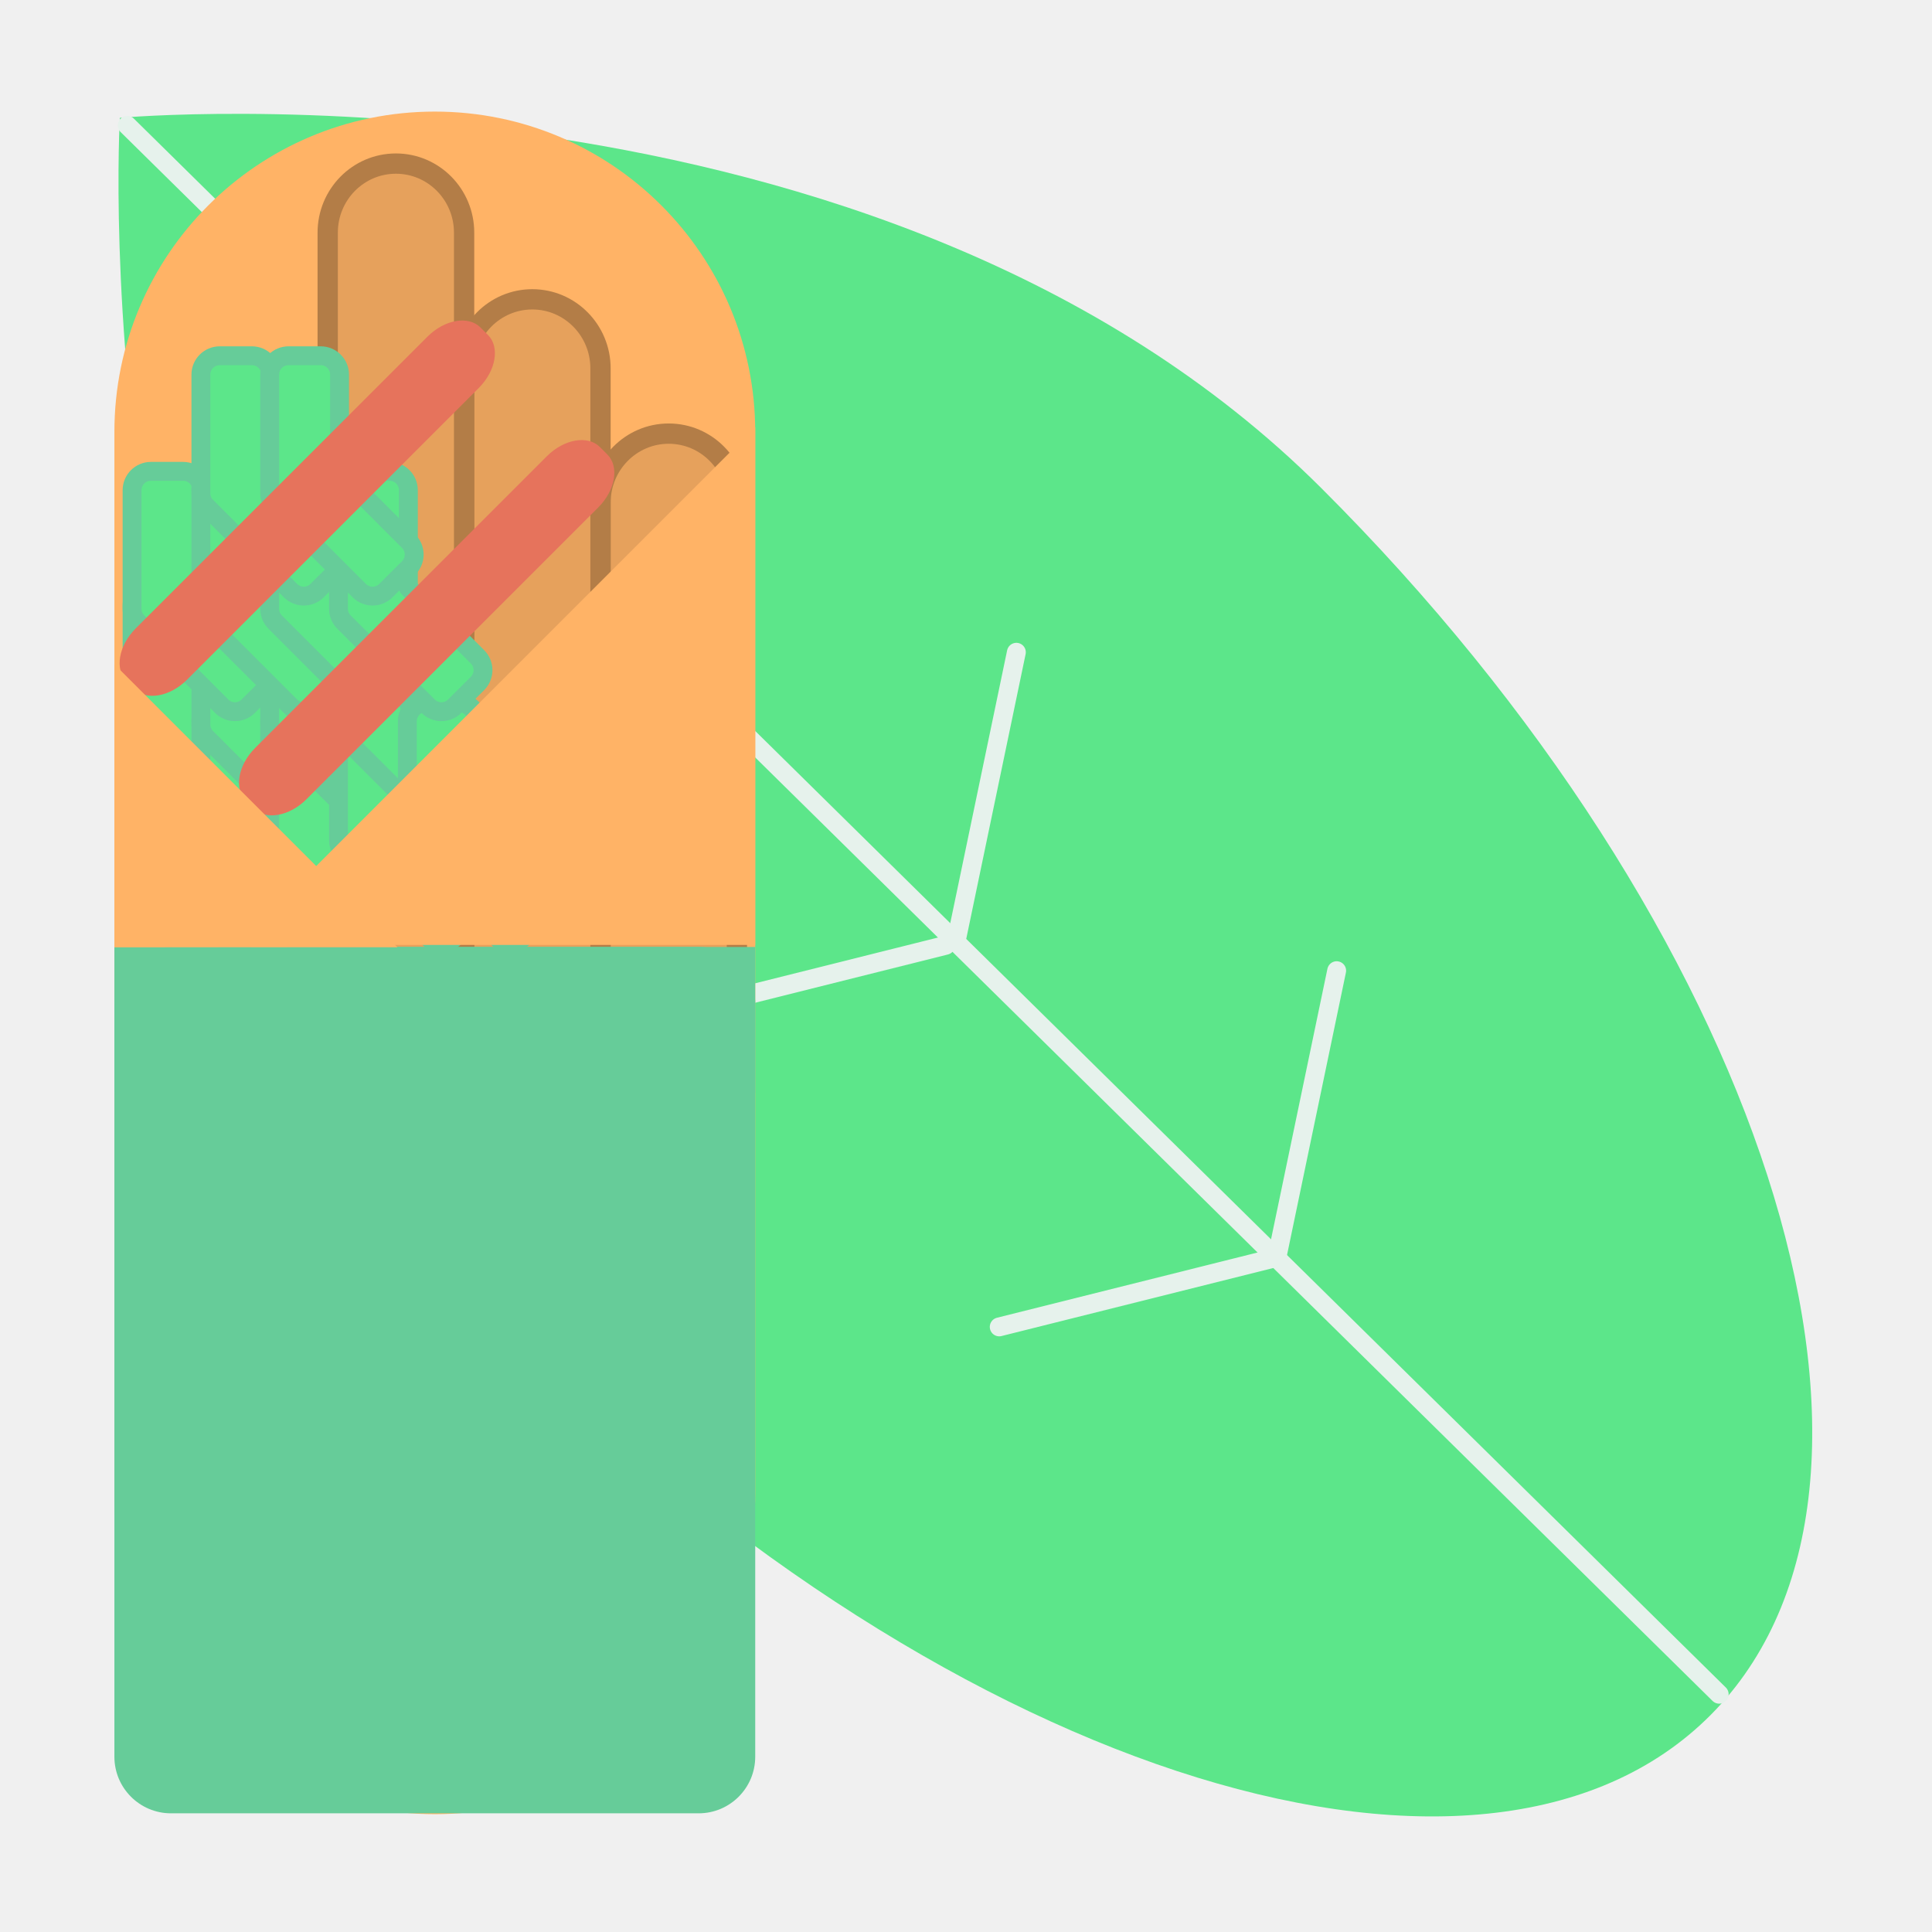
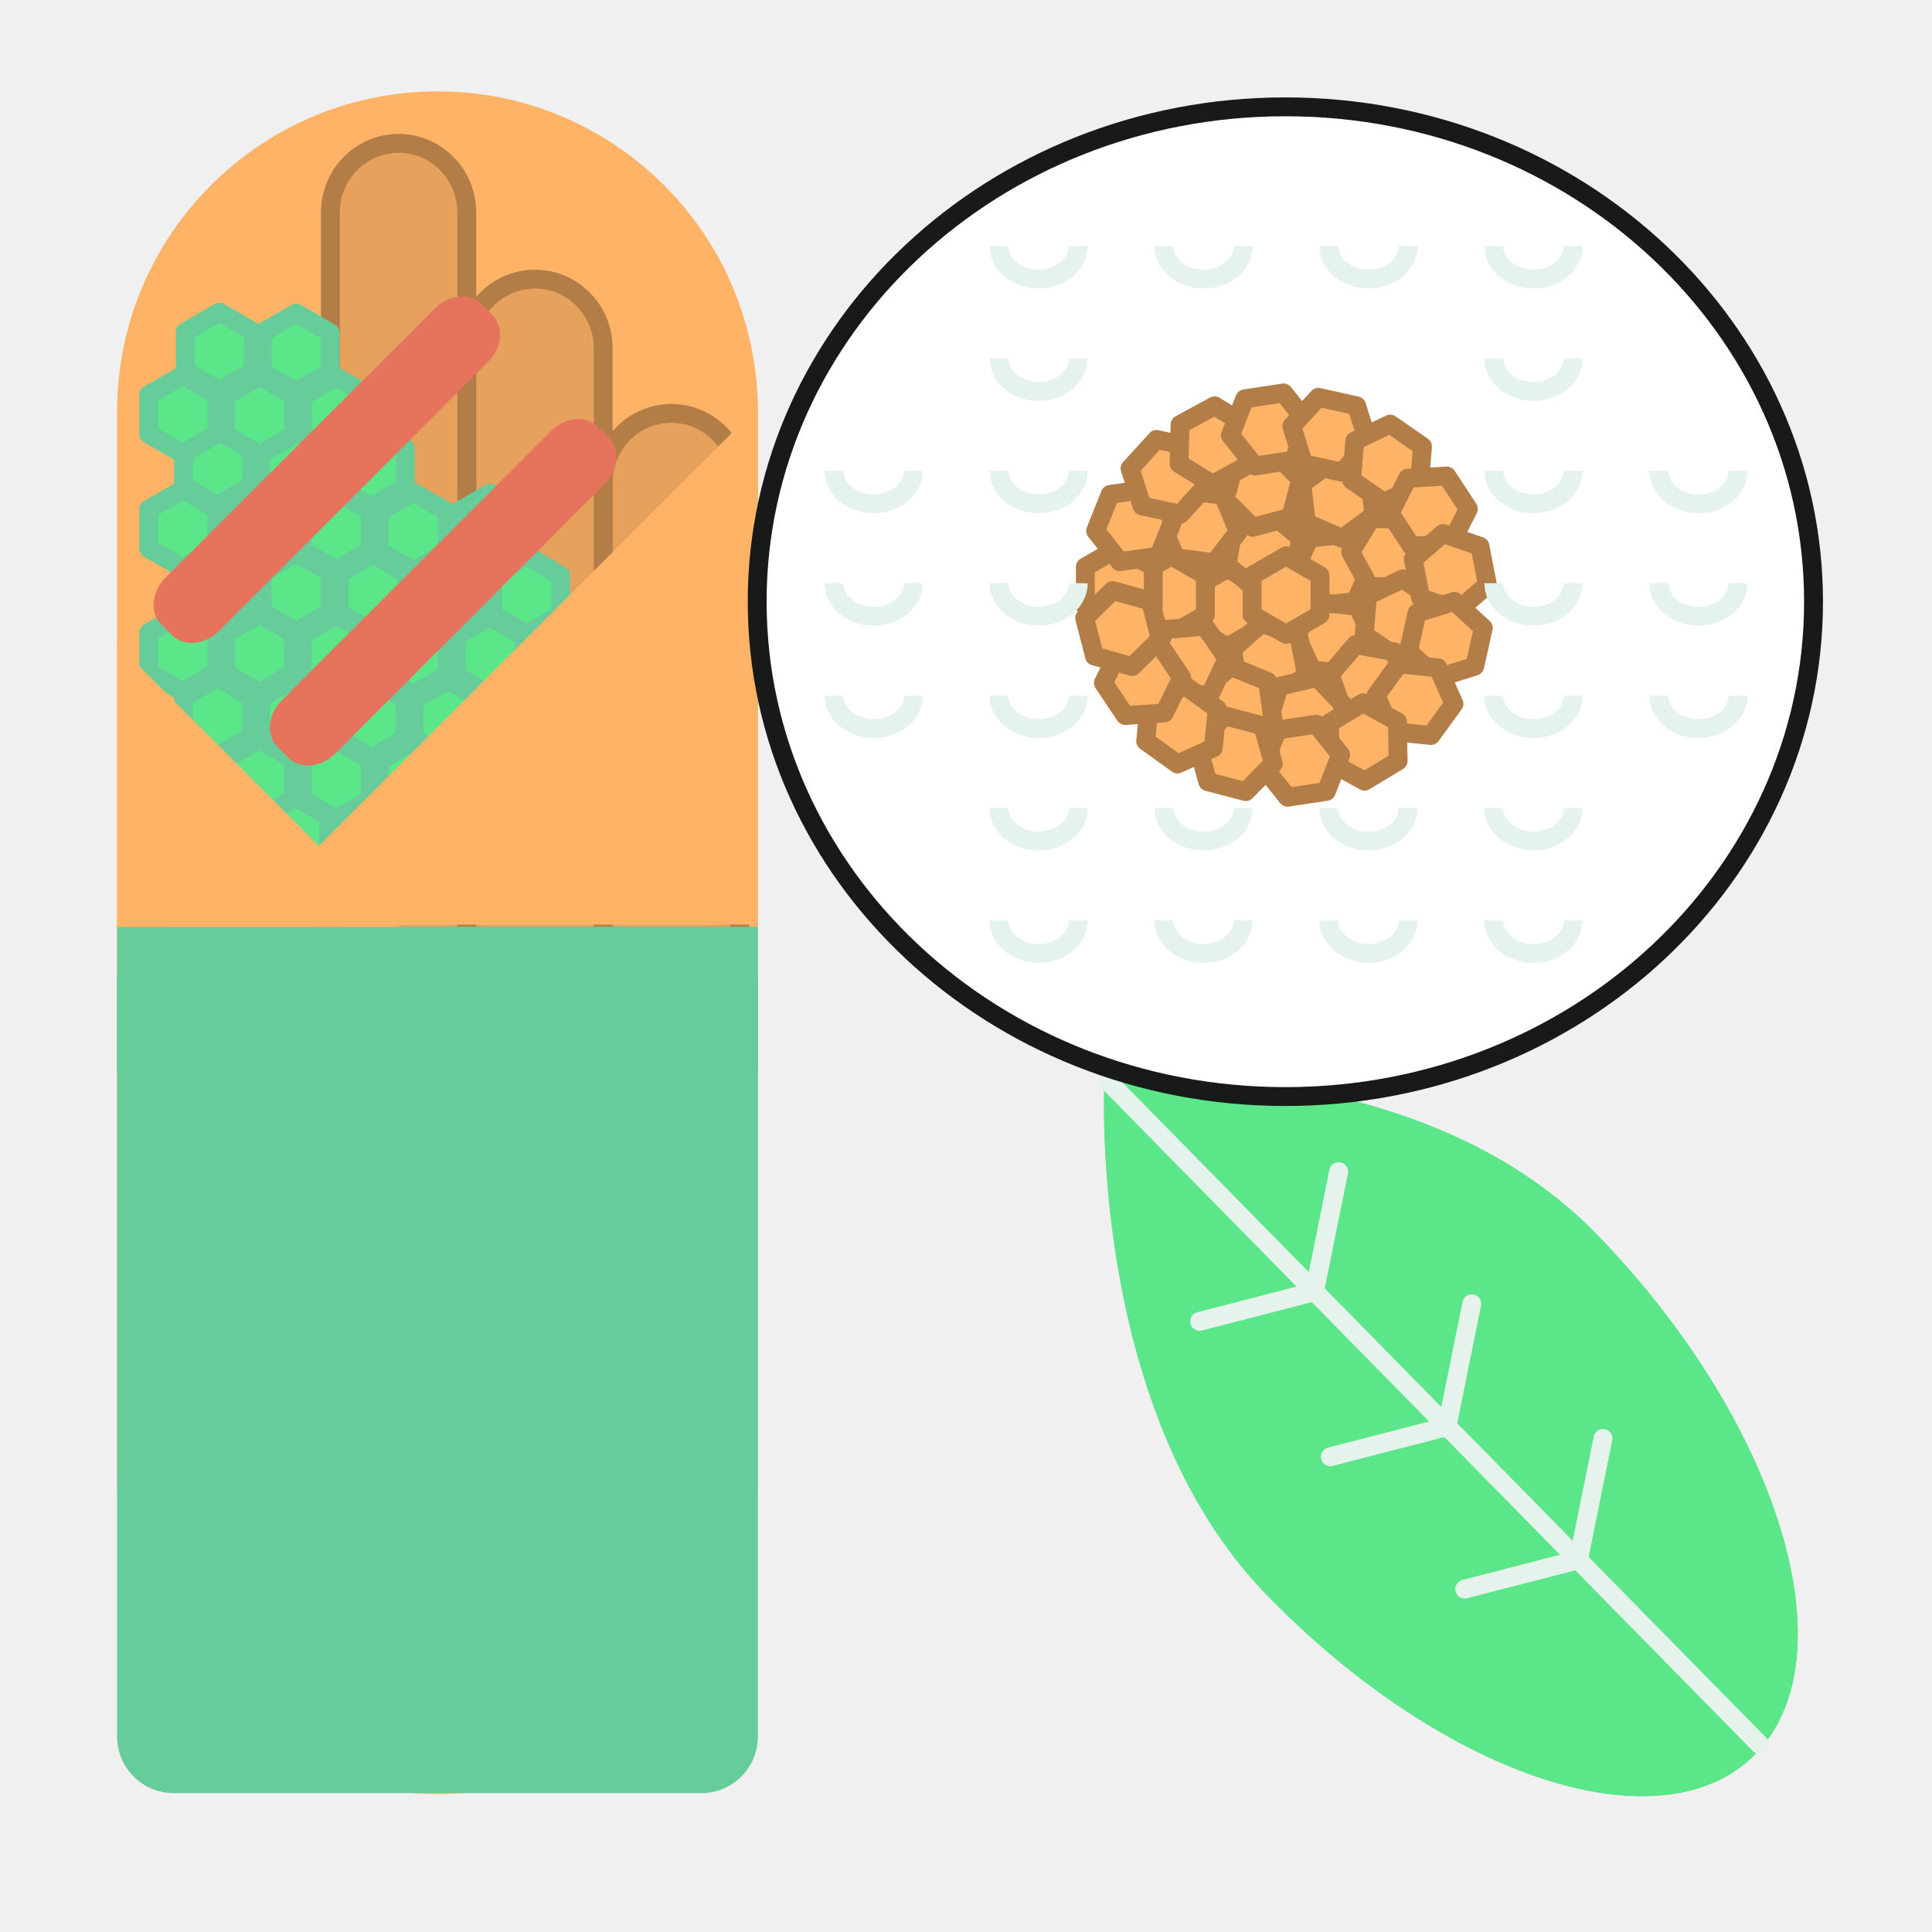
<svg xmlns="http://www.w3.org/2000/svg" height="100%" stroke-miterlimit="10" style="fill-rule:nonzero;clip-rule:evenodd;stroke-linecap:round;stroke-linejoin:round;" version="1.1" viewBox="0 0 1024 1024" width="100%" xml:space="preserve">
  <defs />
  <g id="レイヤー-1">
    <g opacity="1">
-       <path d="M63.526 62.456C63.526 62.456 466.623 25.651 700.23 258.614C933.837 491.577 1027.52 781.456 909.486 906.084C791.451 1030.71 506.393 942.894 272.787 709.931C39.18 476.968 63.526 62.456 63.526 62.456Z" fill="#5ce68a" fill-rule="nonzero" opacity="1" stroke="none" />
-       <path d="M67.43 66.421L911.209 897.975" fill="none" opacity="1" stroke="#e6f2ec" stroke-linecap="round" stroke-linejoin="round" stroke-width="10" />
-       <path d="M335.152 330.542L366.492 180.223" fill="none" opacity="1" stroke="#e6f2ec" stroke-linecap="round" stroke-linejoin="round" stroke-width="10" />
-       <path d="M332.082 331.41L186.545 367.847" fill="none" opacity="1" stroke="#e6f2ec" stroke-linecap="round" stroke-linejoin="round" stroke-width="10" />
-       <path d="M507.355 496.027L538.696 345.708" fill="none" opacity="1" stroke="#e6f2ec" stroke-linecap="round" stroke-linejoin="round" stroke-width="10" />
-       <path d="M501.205 501.047L355.668 537.485" fill="none" opacity="1" stroke="#e6f2ec" stroke-linecap="round" stroke-linejoin="round" stroke-width="10" />
-       <path d="M677.123 664.8L708.463 514.481" fill="none" opacity="1" stroke="#e6f2ec" stroke-linecap="round" stroke-linejoin="round" stroke-width="10" />
-       <path d="M675.149 666.846L529.612 703.283" fill="none" opacity="1" stroke="#e6f2ec" stroke-linecap="round" stroke-linejoin="round" stroke-width="10" />
+       <path d="M231.878 48.43L231.878 48.43C325.671 48.43 401.705 124.465 401.705 218.258L401.705 781.015C401.705 874.808 325.671 950.843 231.878 950.843L231.878 950.843C138.085 950.843 62.05 874.808 62.05 781.015L62.05 218.258C62.05 124.465 138.085 48.43 231.878 48.43Z" fill="#ffb366" fill-rule="nonzero" opacity="1" stroke="none" />
+       <g opacity="1">
+         <path d="M355.844 219.112L355.844 219.112C375.808 219.112 391.991 235.499 391.991 255.714L391.991 762.259C391.991 782.473 375.808 798.861 355.844 798.861L355.844 798.861C335.881 798.861 319.697 782.473 319.697 762.259L319.697 255.714C319.697 235.499 335.881 219.112 355.844 219.112Z" fill="#e6a15c" fill-rule="nonzero" opacity="1" stroke="#b37d47" stroke-linecap="butt" stroke-linejoin="round" stroke-width="10" />
+         <path d="M283.55 147.936L283.55 147.936C303.513 147.936 319.697 164.323 319.697 184.538L319.697 691.083C319.697 711.298 303.513 727.685 283.55 727.685L283.55 727.685C263.586 727.685 247.403 711.298 247.403 691.083L247.403 184.538C247.403 164.323 263.586 147.936 283.55 147.936Z" fill="#e6a15c" fill-rule="nonzero" opacity="1" stroke="#b37d47" stroke-linecap="butt" stroke-linejoin="round" stroke-width="10" />
+         <path d="M211.256 75.989L211.256 75.989C231.219 75.989 247.403 92.376 247.403 112.591L247.403 619.135C247.403 639.35 231.219 655.737 211.256 655.737L211.256 655.737C191.292 655.737 175.109 639.35 175.109 619.135L175.109 112.591C175.109 92.376 191.292 75.989 211.256 75.989Z" fill="#e6a15c" fill-rule="nonzero" opacity="1" stroke="#b37d47" stroke-linecap="butt" stroke-linejoin="round" stroke-width="10" />
+       </g>
+       <g opacity="1">
+         <path d="M278.345 465.344L260.333 454.944L260.333 434.145L278.345 423.745L296.358 434.145L296.358 454.944L278.345 465.344Z" fill="#5ce68a" fill-rule="nonzero" opacity="1" stroke="#66cc99" stroke-linecap="butt" stroke-linejoin="round" stroke-width="10" />
+         <path d="M300.484 435.506L282.472 425.106L282.472 404.307L300.484 393.908L318.497 404.307L318.497 425.106L300.484 435.506Z" fill="#5ce68a" fill-rule="nonzero" opacity="1" stroke="#66cc99" stroke-linecap="butt" stroke-linejoin="round" stroke-width="10" />
+         <path d="M278.224 402.589L260.212 392.19L260.212 371.391L278.224 360.991L296.237 371.391L296.237 392.19L278.224 402.589Z" fill="#5ce68a" fill-rule="nonzero" opacity="1" stroke="#66cc99" stroke-linecap="butt" stroke-linejoin="round" stroke-width="10" />
+         <path d="M300.484 368.963L282.472 358.563L282.472 337.764L300.484 327.365L318.497 337.764L318.497 358.563L300.484 368.963Z" fill="#5ce68a" fill-rule="nonzero" opacity="1" stroke="#66cc99" stroke-linecap="butt" stroke-linejoin="round" stroke-width="10" />
+         <path d="M279.172 336.142L261.159 325.743L261.159 304.944L279.172 294.544L297.184 304.944L297.184 325.743L279.172 336.142Z" fill="#5ce68a" fill-rule="nonzero" opacity="1" stroke="#66cc99" stroke-linecap="butt" stroke-linejoin="round" stroke-width="10" />
+         <path d="M237.614 464.87L219.602 454.47L219.602 433.671L237.614 423.272L255.627 433.671L255.627 454.47L237.614 464.87Z" fill="#5ce68a" fill-rule="nonzero" opacity="1" stroke="#66cc99" stroke-linecap="butt" stroke-linejoin="round" stroke-width="10" />
+         <path d="M259.753 435.032L241.741 424.633L241.741 403.834L259.753 393.434L277.766 403.834L277.766 424.633L259.753 435.032Z" fill="#5ce68a" fill-rule="nonzero" opacity="1" stroke="#66cc99" stroke-linecap="butt" stroke-linejoin="round" stroke-width="10" />
+         <path d="M237.493 402.116L219.481 391.716L219.481 370.917L237.493 360.518L255.506 370.917L255.506 391.716L237.493 402.116Z" fill="#5ce68a" fill-rule="nonzero" opacity="1" stroke="#66cc99" stroke-linecap="butt" stroke-linejoin="round" stroke-width="10" />
+         <path d="M259.753 368.489L241.741 358.09L241.741 337.291L259.753 326.891L277.766 337.291L277.766 358.09L259.753 368.489Z" fill="#5ce68a" fill-rule="nonzero" opacity="1" stroke="#66cc99" stroke-linecap="butt" stroke-linejoin="round" stroke-width="10" />
+         <path d="M238.441 335.669L220.428 325.269L220.428 304.47L238.441 294.071L256.453 304.47L256.453 325.269L238.441 335.669Z" fill="#5ce68a" fill-rule="nonzero" opacity="1" stroke="#66cc99" stroke-linecap="butt" stroke-linejoin="round" stroke-width="10" />
+         <path d="M259.753 302.989L241.741 292.59L241.741 271.791L259.753 261.391L277.766 271.791L277.766 292.59L259.753 302.989Z" fill="#5ce68a" fill-rule="nonzero" opacity="1" stroke="#66cc99" stroke-linecap="butt" stroke-linejoin="round" stroke-width="10" />
+         <path d="M196.883 464.396L178.871 453.997L178.871 433.198L196.883 422.798L214.896 433.198L214.896 453.997L196.883 464.396Z" fill="#5ce68a" fill-rule="nonzero" opacity="1" stroke="#66cc99" stroke-linecap="butt" stroke-linejoin="round" stroke-width="10" />
+         <path d="M219.022 434.558L201.01 424.159L201.01 403.36L219.022 392.96L237.035 403.36L237.035 424.159L219.022 434.558Z" fill="#5ce68a" fill-rule="nonzero" opacity="1" stroke="#66cc99" stroke-linecap="butt" stroke-linejoin="round" stroke-width="10" />
+         <path d="M196.762 401.642L178.75 391.243L178.75 370.444L196.762 360.044L214.775 370.444L214.775 391.243L196.762 401.642Z" fill="#5ce68a" fill-rule="nonzero" opacity="1" stroke="#66cc99" stroke-linecap="butt" stroke-linejoin="round" stroke-width="10" />
+         <path d="M219.022 368.015L201.01 357.616L201.01 336.817L219.022 326.417L237.035 336.817L237.035 357.616L219.022 368.015Z" fill="#5ce68a" fill-rule="nonzero" opacity="1" stroke="#66cc99" stroke-linecap="butt" stroke-linejoin="round" stroke-width="10" />
+         <path d="M197.71 335.195L179.697 324.796L179.697 303.997L197.71 293.597L215.722 303.997L215.722 324.796L197.71 335.195Z" fill="#5ce68a" fill-rule="nonzero" opacity="1" stroke="#66cc99" stroke-linecap="butt" stroke-linejoin="round" stroke-width="10" />
+         <path d="M219.022 302.516L201.01 292.116L201.01 271.317L219.022 260.918L237.035 271.317L237.035 292.116L219.022 302.516Z" fill="#5ce68a" fill-rule="nonzero" opacity="1" stroke="#66cc99" stroke-linecap="butt" stroke-linejoin="round" stroke-width="10" />
+         <path d="M196.762 268.748L178.75 258.349L178.75 237.55L196.762 227.15L214.775 237.55L214.775 258.349L196.762 268.748Z" fill="#5ce68a" fill-rule="nonzero" opacity="1" stroke="#66cc99" stroke-linecap="butt" stroke-linejoin="round" stroke-width="10" />
+         <path d="M156.152 463.923L138.14 453.523L138.14 432.724L156.152 422.325L174.165 432.724L174.165 453.523L156.152 463.923Z" fill="#5ce68a" fill-rule="nonzero" opacity="1" stroke="#66cc99" stroke-linecap="butt" stroke-linejoin="round" stroke-width="10" />
+         <path d="M178.291 434.085L160.279 423.685L160.279 402.886L178.291 392.487L196.304 402.886L196.304 423.685L178.291 434.085Z" fill="#5ce68a" fill-rule="nonzero" opacity="1" stroke="#66cc99" stroke-linecap="butt" stroke-linejoin="round" stroke-width="10" />
+         <path d="M156.032 401.169L138.019 390.769L138.019 369.97L156.032 359.571L174.044 369.97L174.044 390.769L156.032 401.169Z" fill="#5ce68a" fill-rule="nonzero" opacity="1" stroke="#66cc99" stroke-linecap="butt" stroke-linejoin="round" stroke-width="10" />
+         <path d="M178.291 367.542L160.279 357.142L160.279 336.343L178.291 325.944L196.304 336.343L196.304 357.142L178.291 367.542Z" fill="#5ce68a" fill-rule="nonzero" opacity="1" stroke="#66cc99" stroke-linecap="butt" stroke-linejoin="round" stroke-width="10" />
+         <path d="M156.979 334.721L138.966 324.322L138.966 303.523L156.979 293.123L174.991 303.523L174.991 324.322L156.979 334.721Z" fill="#5ce68a" fill-rule="nonzero" opacity="1" stroke="#66cc99" stroke-linecap="butt" stroke-linejoin="round" stroke-width="10" />
+         <path d="M178.291 302.042L160.279 291.643L160.279 270.843L178.291 260.444L196.304 270.843L196.304 291.643L178.291 302.042Z" fill="#5ce68a" fill-rule="nonzero" opacity="1" stroke="#66cc99" stroke-linecap="butt" stroke-linejoin="round" stroke-width="10" />
+         <path d="M156.032 268.274L138.019 257.875L138.019 237.076L156.032 226.676L174.044 237.076L174.044 257.875L156.032 268.274Z" fill="#5ce68a" fill-rule="nonzero" opacity="1" stroke="#66cc99" stroke-linecap="butt" stroke-linejoin="round" stroke-width="10" />
+         <path d="M178.291 241.408L160.279 231.009L160.279 210.21L178.291 199.81L196.304 210.21L196.304 231.009L178.291 241.408Z" fill="#5ce68a" fill-rule="nonzero" opacity="1" stroke="#66cc99" stroke-linecap="butt" stroke-linejoin="round" stroke-width="10" />
+         <path d="M156.979 207.546L138.966 197.146L138.966 176.347L156.979 165.948L174.991 176.347L174.991 197.146L156.979 207.546Z" fill="#5ce68a" fill-rule="nonzero" opacity="1" stroke="#66cc99" stroke-linecap="butt" stroke-linejoin="round" stroke-width="10" />
+         <path d="M115.421 463.449L97.409 453.05L97.409 432.251L115.421 421.851L133.434 432.251L133.434 453.05L115.421 463.449Z" fill="#5ce68a" fill-rule="nonzero" opacity="1" stroke="#66cc99" stroke-linecap="butt" stroke-linejoin="round" stroke-width="10" />
+         <path d="M137.561 433.611L119.548 423.212L119.548 402.413L137.561 392.013L155.573 402.413L155.573 423.212L137.561 433.611Z" fill="#5ce68a" fill-rule="nonzero" opacity="1" stroke="#66cc99" stroke-linecap="butt" stroke-linejoin="round" stroke-width="10" />
+         <path d="M115.301 400.695L97.288 390.295L97.288 369.496L115.301 359.097L133.313 369.496L133.313 390.295L115.301 400.695Z" fill="#5ce68a" fill-rule="nonzero" opacity="1" stroke="#66cc99" stroke-linecap="butt" stroke-linejoin="round" stroke-width="10" />
+         <path d="M137.561 367.068L119.548 356.669L119.548 335.87L137.561 325.47L155.573 335.87L155.573 356.669L137.561 367.068Z" fill="#5ce68a" fill-rule="nonzero" opacity="1" stroke="#66cc99" stroke-linecap="butt" stroke-linejoin="round" stroke-width="10" />
+         <path d="M116.248 334.248L98.235 323.848L98.235 303.049L116.248 292.65L134.26 303.049L134.26 323.848L116.248 334.248Z" fill="#5ce68a" fill-rule="nonzero" opacity="1" stroke="#66cc99" stroke-linecap="butt" stroke-linejoin="round" stroke-width="10" />
+         <path d="M137.561 301.568L119.548 291.169L119.548 270.37L137.561 259.97L155.573 270.37L155.573 291.169L137.561 301.568Z" fill="#5ce68a" fill-rule="nonzero" opacity="1" stroke="#66cc99" stroke-linecap="butt" stroke-linejoin="round" stroke-width="10" />
+         <path d="M115.301 267.801L97.288 257.401L97.288 236.602L115.301 226.203L133.313 236.602L133.313 257.401L115.301 267.801Z" fill="#5ce68a" fill-rule="nonzero" opacity="1" stroke="#66cc99" stroke-linecap="butt" stroke-linejoin="round" stroke-width="10" />
+         <path d="M137.561 240.935L119.548 230.535L119.548 209.736L137.561 199.337L155.573 209.736L155.573 230.535L137.561 240.935Z" fill="#5ce68a" fill-rule="nonzero" opacity="1" stroke="#66cc99" stroke-linecap="butt" stroke-linejoin="round" stroke-width="10" />
+         <path d="M116.248 207.072L98.235 196.672L98.235 175.873L116.248 165.474L134.26 175.873L134.26 196.672L116.248 207.072Z" fill="#5ce68a" fill-rule="nonzero" opacity="1" stroke="#66cc99" stroke-linecap="butt" stroke-linejoin="round" stroke-width="10" />
+         <path d="M96.83 433.138L78.817 422.738L78.817 401.939L96.83 391.54L114.842 401.939L114.842 422.738L96.83 433.138Z" fill="#5ce68a" fill-rule="nonzero" opacity="1" stroke="#66cc99" stroke-linecap="butt" stroke-linejoin="round" stroke-width="10" />
+         <path d="M96.83 366.595L78.817 356.195L78.817 335.396L96.83 324.997L114.842 335.396L114.842 356.195L96.83 366.595Z" fill="#5ce68a" fill-rule="nonzero" opacity="1" stroke="#66cc99" stroke-linecap="butt" stroke-linejoin="round" stroke-width="10" />
+         <path d="M96.83 301.095L78.817 290.695L78.817 269.896L96.83 259.497L114.842 269.896L114.842 290.695L96.83 301.095Z" fill="#5ce68a" fill-rule="nonzero" opacity="1" stroke="#66cc99" stroke-linecap="butt" stroke-linejoin="round" stroke-width="10" />
+         <path d="M96.83 240.461L78.817 230.061L78.817 209.262L96.83 198.863L114.842 209.262L114.842 230.061L96.83 240.461Z" fill="#5ce68a" fill-rule="nonzero" opacity="1" stroke="#66cc99" stroke-linecap="butt" stroke-linejoin="round" stroke-width="10" />
+       </g>
+       <g opacity="1">
+         <path d="M92.05 491.195L371.705 491.195C388.274 491.195 401.705 504.627 401.705 521.195L401.705 920.383C401.705 936.952 388.274 950.383 371.705 950.383L92.05 950.383C75.482 950.383 62.05 936.952 62.05 920.383L62.05 521.195C62.05 504.627 75.482 491.195 92.05 491.195Z" fill="#66cc99" fill-rule="nonzero" opacity="1" stroke="none" />
+         <path d="M62.05 491.195L401.705 491.195L401.705 568.359L62.05 568.359L62.05 491.195Z" fill="#66cc99" fill-rule="nonzero" opacity="1" stroke="none" />
+       </g>
+       <g opacity="1">
+         <path d="M316.811 226.159L322.651 231.999C328.849 238.196 327.844 249.25 320.406 256.688L177.634 399.46C170.197 406.897 159.143 407.902 152.945 401.704L147.105 395.864C140.908 389.667 141.912 378.613 149.35 371.175L292.122 228.403C299.56 220.966 310.613 219.961 316.811 226.159Z" fill="#e6735c" fill-rule="nonzero" opacity="1" stroke="none" />
+         <path d="M255.168 161.189L261.007 167.029C267.205 173.227 266.2 184.28 258.763 191.718L115.991 334.49C108.553 341.927 97.499 342.932 91.302 336.734L85.462 330.895C79.264 324.697 80.269 313.643 87.706 306.206L230.479 163.433C237.916 155.996 248.97 154.991 255.168 161.189Z" fill="#e6735c" fill-rule="nonzero" opacity="1" stroke="none" />
+       </g>
+       <path d="M62.05 341.34L212.05 491.34L62.05 491.34L62.05 341.34Z" fill="#ffb366" fill-rule="nonzero" opacity="1" stroke="none" />
+       <path d="M401.705 215.633L127.225 490.113L401.705 490.113L401.705 215.633Z" fill="#ffb366" fill-rule="nonzero" opacity="1" stroke="none" />
+     </g>
+     <path d="M585.426 571.164C585.426 571.164 750.547 555.593 846.239 654.149C941.931 752.704 980.307 875.338 931.957 928.062C883.606 980.786 766.838 943.634 671.146 845.079C575.453 746.524 585.426 571.164 585.426 571.164Z" fill="#5ce68a" fill-rule="nonzero" opacity="1" stroke="none" />
+     <path d="M585.426 571.164C585.426 571.164 750.547 555.593 846.239 654.149C941.931 752.704 980.307 875.338 931.957 928.062C883.606 980.786 766.838 943.634 671.146 845.079C575.453 746.524 585.426 571.164 585.426 571.164Z" fill="#5ce68a" fill-rule="nonzero" opacity="1" stroke="none" />
+     <path d="M835.965 826.852L776.349 842.267" fill="none" opacity="1" stroke="#e6f2ec" stroke-linecap="round" stroke-linejoin="round" stroke-width="10" />
+     <path d="M836.774 825.986L849.612 762.393" fill="none" opacity="1" stroke="#e6f2ec" stroke-linecap="round" stroke-linejoin="round" stroke-width="10" />
+     <path d="M764.712 756.71L705.096 772.125" fill="none" opacity="1" stroke="#e6f2ec" stroke-linecap="round" stroke-linejoin="round" stroke-width="10" />
+     <path d="M767.232 754.587L780.07 690.994" fill="none" opacity="1" stroke="#e6f2ec" stroke-linecap="round" stroke-linejoin="round" stroke-width="10" />
+     <path d="M695.435 684.945L635.818 700.36" fill="none" opacity="1" stroke="#e6f2ec" stroke-linecap="round" stroke-linejoin="round" stroke-width="10" />
+     <path d="M696.692 684.578L709.53 620.985" fill="none" opacity="1" stroke="#e6f2ec" stroke-linecap="round" stroke-linejoin="round" stroke-width="10" />
+     <path d="M587.025 572.841L932.662 924.631" fill="none" opacity="1" stroke="#e6f2ec" stroke-linecap="round" stroke-linejoin="round" stroke-width="10" />
+     <path d="M401.321 318.909C401.321 174.051 526.656 56.621 681.264 56.621C835.873 56.621 961.208 174.051 961.208 318.909C961.208 463.767 835.873 581.197 681.264 581.197C526.656 581.197 401.321 463.767 401.321 318.909Z" fill="#ffffff" fill-rule="nonzero" opacity="1" stroke="#171a18" stroke-linecap="butt" stroke-linejoin="round" stroke-width="10" />
+     <g opacity="1">
+       <path d="M650.602 342.861L632.59 332.462L632.59 311.663L650.602 301.263L668.615 311.663L668.615 332.462L650.602 342.861Z" fill="#ffb366" fill-rule="nonzero" opacity="1" stroke="#b37d47" stroke-linecap="butt" stroke-linejoin="round" stroke-width="10" />
+       <path d="M650.602 342.861L632.59 332.462L632.59 311.663L650.602 301.263L668.615 311.663L668.615 332.462L650.602 342.861Z" fill="#ffb366" fill-rule="nonzero" opacity="1" stroke="#b37d47" stroke-linecap="butt" stroke-linejoin="round" stroke-width="10" />
+       <path d="M650.358 299.604L653.81 279.093L673.298 271.827L689.335 285.071L685.884 305.582L666.395 312.848L650.358 299.604Z" fill="#ffb366" fill-rule="nonzero" opacity="1" stroke="#b37d47" stroke-linecap="butt" stroke-linejoin="round" stroke-width="10" />
+       <path d="M693.957 285.196L714.645 283.048L726.849 299.89L718.366 318.88L697.678 321.028L685.473 304.186L693.957 285.196Z" fill="#ffb366" fill-rule="nonzero" opacity="1" stroke="#b37d47" stroke-linecap="butt" stroke-linejoin="round" stroke-width="10" />
+       <path d="M719.549 321.281L728.195 340.198L716.135 357.144L695.43 355.173L686.784 336.256L698.843 319.31L719.549 321.281Z" fill="#ffb366" fill-rule="nonzero" opacity="1" stroke="#b37d47" stroke-linecap="butt" stroke-linejoin="round" stroke-width="10" />
+       <path d="M692.449 357.401L676.867 371.178L657.145 364.572L653.005 344.189L668.587 330.413L688.309 337.019L692.449 357.401Z" fill="#ffb366" fill-rule="nonzero" opacity="1" stroke="#b37d47" stroke-linecap="butt" stroke-linejoin="round" stroke-width="10" />
+     </g>
+     <path d="M681.628 336.208L663.616 325.808L663.616 305.009L681.628 294.61L699.641 305.009L699.641 325.808L681.628 336.208Z" fill="#ffb366" fill-rule="nonzero" opacity="1" stroke="#b37d47" stroke-linecap="butt" stroke-linejoin="round" stroke-width="10" />
+     <g opacity="1">
+       <path d="M620.876 336.208L602.863 325.808L602.863 305.009L620.876 294.61L638.888 305.009L638.888 325.808L620.876 336.208Z" fill="#ffb366" fill-rule="nonzero" opacity="1" stroke="#b37d47" stroke-linecap="butt" stroke-linejoin="round" stroke-width="10" />
+       <path d="M623.018 295.547L615.1 276.314L627.797 259.84L648.412 262.599L656.33 281.832L643.633 298.306L623.018 295.547Z" fill="#ffb366" fill-rule="nonzero" opacity="1" stroke="#b37d47" stroke-linecap="butt" stroke-linejoin="round" stroke-width="10" />
+       <path d="M649.269 264.808L654.639 244.714L674.726 239.318L689.443 254.016L684.072 274.11L663.985 279.505L649.269 264.808Z" fill="#ffb366" fill-rule="nonzero" opacity="1" stroke="#b37d47" stroke-linecap="butt" stroke-linejoin="round" stroke-width="10" />
+       <path d="M690.04 256.447L706.749 244.062L725.83 252.34L728.202 273.003L711.492 285.389L692.412 277.111L690.04 256.447Z" fill="#ffb366" fill-rule="nonzero" opacity="1" stroke="#b37d47" stroke-linecap="butt" stroke-linejoin="round" stroke-width="10" />
+       <path d="M726.7 274.809L747.494 275.298L757.467 293.55L746.646 311.313L725.853 310.824L715.88 292.572L726.7 274.809Z" fill="#ffb366" fill-rule="nonzero" opacity="1" stroke="#b37d47" stroke-linecap="butt" stroke-linejoin="round" stroke-width="10" />
+       <path d="M743.57 306.797L760.684 318.617L759.004 339.348L740.211 348.259L723.097 336.439L724.776 315.708L743.57 306.797Z" fill="#ffb366" fill-rule="nonzero" opacity="1" stroke="#b37d47" stroke-linecap="butt" stroke-linejoin="round" stroke-width="10" />
+       <path d="M738.959 345.468L745.881 365.081L732.356 380.883L711.91 377.071L704.987 357.458L718.512 341.656L738.959 345.468Z" fill="#ffb366" fill-rule="nonzero" opacity="1" stroke="#b37d47" stroke-linecap="butt" stroke-linejoin="round" stroke-width="10" />
+       <path d="M712.459 374.118L706.529 394.054L686.299 398.886L671.999 383.783L677.929 363.847L698.159 359.015L712.459 374.118Z" fill="#ffb366" fill-rule="nonzero" opacity="1" stroke="#b37d47" stroke-linecap="butt" stroke-linejoin="round" stroke-width="10" />
+       <path d="M674.726 381.779L658.32 394.564L639.045 386.748L636.176 366.148L652.582 353.363L671.857 361.179L674.726 381.779Z" fill="#ffb366" fill-rule="nonzero" opacity="1" stroke="#b37d47" stroke-linecap="butt" stroke-linejoin="round" stroke-width="10" />
+       <path d="M641.543 367.801L620.817 369.538L608.949 352.458L617.807 333.639L638.534 331.902L650.402 348.982L641.543 367.801Z" fill="#ffb366" fill-rule="nonzero" opacity="1" stroke="#b37d47" stroke-linecap="butt" stroke-linejoin="round" stroke-width="10" />
    </g>
    <g opacity="1">
-       <path d="M230.46 59.144L230.46 59.144C324.253 59.144 400.287 135.179 400.287 228.972L400.287 791.729C400.287 885.522 324.253 961.556 230.46 961.556L230.46 961.556C136.667 961.556 60.632 885.522 60.632 791.729L60.632 228.972C60.632 135.179 136.667 59.144 230.46 59.144Z" fill="#ffb366" fill-rule="nonzero" opacity="1" stroke="none" />
-       <g opacity="1">
-         <path d="M354.426 229.826L354.426 229.826C374.389 229.826 390.573 246.213 390.573 266.428L390.573 772.972C390.573 793.187 374.389 809.575 354.426 809.575L354.426 809.575C334.462 809.575 318.279 793.187 318.279 772.972L318.279 266.428C318.279 246.213 334.462 229.826 354.426 229.826Z" fill="#e6a15c" fill-rule="nonzero" opacity="1" stroke="#b37d47" stroke-linecap="butt" stroke-linejoin="round" stroke-width="10.752" />
-         <path d="M282.132 158.65L282.132 158.65C302.095 158.65 318.279 175.037 318.279 195.252L318.279 701.796C318.279 722.011 302.095 738.399 282.132 738.399L282.132 738.399C262.168 738.399 245.985 722.011 245.985 701.796L245.985 195.252C245.985 175.037 262.168 158.65 282.132 158.65Z" fill="#e6a15c" fill-rule="nonzero" opacity="1" stroke="#b37d47" stroke-linecap="butt" stroke-linejoin="round" stroke-width="10.752" />
-         <path d="M209.838 86.702L209.838 86.702C229.801 86.702 245.985 103.09 245.985 123.304L245.985 629.849C245.985 650.064 229.801 666.451 209.838 666.451L209.838 666.451C189.874 666.451 173.691 650.064 173.691 629.849L173.691 123.304C173.691 103.09 189.874 86.702 209.838 86.702Z" fill="#e6a15c" fill-rule="nonzero" opacity="1" stroke="#b37d47" stroke-linecap="butt" stroke-linejoin="round" stroke-width="10.752" />
-       </g>
-       <g opacity="1">
-         <g opacity="1">
-           <path d="M80 372.34C74.477 372.34 70 376.817 70 382.34L70 445.277C70 448.161 71.267 450.734 73.219 452.559L117.469 496.809C121.374 500.714 127.689 500.714 131.594 496.809L143.656 484.777C147.561 480.872 147.561 474.558 143.656 470.652L107.031 433.996L107.031 382.34C107.031 376.817 102.554 372.34 97.031 372.34L80 372.34Z" fill="#5ce68a" fill-rule="nonzero" opacity="1" stroke="#66cc99" stroke-linecap="round" stroke-linejoin="round" stroke-width="10" />
-         </g>
-         <g opacity="1">
-           <path d="M80 372.34C74.477 372.34 70 376.817 70 382.34L70 445.277C70 448.161 71.267 450.734 73.219 452.559L117.469 496.809C121.374 500.714 127.689 500.714 131.594 496.809L143.656 484.777C147.561 480.872 147.561 474.558 143.656 470.652L107.031 433.996L107.031 382.34C107.031 376.817 102.554 372.34 97.031 372.34L80 372.34Z" fill="#5ce68a" fill-rule="nonzero" opacity="1" stroke="#66cc99" stroke-linecap="round" stroke-linejoin="round" stroke-width="10" />
-         </g>
-         <g opacity="1">
-           <path d="M80 311.078C74.477 311.078 70 315.555 70 321.078L70 384.015C70 386.898 71.267 389.471 73.219 391.296L117.469 435.546C121.374 439.452 127.689 439.452 131.594 435.546L143.656 423.515C147.561 419.61 147.561 413.295 143.656 409.39L107.031 372.734L107.031 321.078C107.031 315.555 102.554 311.078 97.031 311.078L80 311.078Z" fill="#5ce68a" fill-rule="nonzero" opacity="1" stroke="#66cc99" stroke-linecap="round" stroke-linejoin="round" stroke-width="10" />
-         </g>
-         <g opacity="1">
-           <path d="M116.473 372.34C110.95 372.34 106.473 376.817 106.473 382.34L106.473 445.277C106.473 448.161 107.74 450.734 109.692 452.559L153.942 496.809C157.847 500.714 164.162 500.714 168.067 496.809L180.129 484.777C184.035 480.872 184.035 474.558 180.129 470.652L143.504 433.996L143.504 382.34C143.504 376.817 139.027 372.34 133.504 372.34L116.473 372.34Z" fill="#5ce68a" fill-rule="nonzero" opacity="1" stroke="#66cc99" stroke-linecap="round" stroke-linejoin="round" stroke-width="10" />
-         </g>
-         <g opacity="1">
-           <path d="M116.473 311.078C110.95 311.078 106.473 315.555 106.473 321.078L106.473 384.015C106.473 386.898 107.74 389.471 109.692 391.296L153.942 435.546C157.847 439.452 164.162 439.452 168.067 435.546L180.129 423.515C184.035 419.61 184.035 413.295 180.129 409.39L143.504 372.734L143.504 321.078C143.504 315.555 139.027 311.078 133.504 311.078L116.473 311.078Z" fill="#5ce68a" fill-rule="nonzero" opacity="1" stroke="#66cc99" stroke-linecap="round" stroke-linejoin="round" stroke-width="10" />
-         </g>
-         <g opacity="1">
-           <path d="M152.946 372.34C147.424 372.34 142.946 376.817 142.946 382.34L142.946 445.277C142.946 448.161 144.213 450.734 146.165 452.559L190.415 496.809C194.32 500.714 200.635 500.714 204.54 496.809L216.603 484.777C220.508 480.872 220.508 474.558 216.603 470.652L179.978 433.996L179.978 382.34C179.978 376.817 175.5 372.34 169.978 372.34L152.946 372.34Z" fill="#5ce68a" fill-rule="nonzero" opacity="1" stroke="#66cc99" stroke-linecap="round" stroke-linejoin="round" stroke-width="10" />
-         </g>
-         <g opacity="1">
-           <path d="M152.946 311.078C147.424 311.078 142.946 315.555 142.946 321.078L142.946 384.015C142.946 386.898 144.213 389.471 146.165 391.296L190.415 435.546C194.32 439.452 200.635 439.452 204.54 435.546L216.603 423.515C220.508 419.61 220.508 413.295 216.603 409.39L179.978 372.734L179.978 321.078C179.978 315.555 175.5 311.078 169.978 311.078L152.946 311.078Z" fill="#5ce68a" fill-rule="nonzero" opacity="1" stroke="#66cc99" stroke-linecap="round" stroke-linejoin="round" stroke-width="10" />
-         </g>
-         <g opacity="1">
-           <path d="M189.42 372.34C183.897 372.34 179.42 376.817 179.42 382.34L179.42 445.277C179.42 448.161 180.686 450.734 182.638 452.559L226.888 496.809C230.794 500.714 237.108 500.714 241.013 496.809L253.076 484.777C256.981 480.872 256.981 474.558 253.076 470.652L216.451 433.996L216.451 382.34C216.451 376.817 211.974 372.34 206.451 372.34L189.42 372.34Z" fill="#5ce68a" fill-rule="nonzero" opacity="1" stroke="#66cc99" stroke-linecap="round" stroke-linejoin="round" stroke-width="10" />
-         </g>
-         <g opacity="1">
-           <path d="M189.42 311.078C183.897 311.078 179.42 315.555 179.42 321.078L179.42 384.015C179.42 386.898 180.686 389.471 182.638 391.296L226.888 435.546C230.794 439.452 237.108 439.452 241.013 435.546L253.076 423.515C256.981 419.61 256.981 413.295 253.076 409.39L216.451 372.734L216.451 321.078C216.451 315.555 211.974 311.078 206.451 311.078L189.42 311.078Z" fill="#5ce68a" fill-rule="nonzero" opacity="1" stroke="#66cc99" stroke-linecap="round" stroke-linejoin="round" stroke-width="10" />
-         </g>
-         <g opacity="1">
-           <path d="M225.893 372.34C220.37 372.34 215.893 376.817 215.893 382.34L215.893 445.277C215.893 448.161 217.159 450.734 219.112 452.559L263.362 496.809C267.267 500.714 273.581 500.714 277.487 496.809L289.549 484.777C293.454 480.872 293.454 474.558 289.549 470.652L252.924 433.996L252.924 382.34C252.924 376.817 248.447 372.34 242.924 372.34L225.893 372.34Z" fill="#5ce68a" fill-rule="nonzero" opacity="1" stroke="#66cc99" stroke-linecap="round" stroke-linejoin="round" stroke-width="10" />
-         </g>
-         <g opacity="1">
-           <path d="M80 249.816C74.477 249.816 70 254.293 70 259.816L70 322.753C70 325.636 71.267 328.209 73.219 330.034L117.469 374.284C121.374 378.19 127.689 378.19 131.594 374.284L143.656 362.253C147.561 358.348 147.561 352.033 143.656 348.128L107.031 311.472L107.031 259.816C107.031 254.293 102.554 249.816 97.031 249.816L80 249.816Z" fill="#5ce68a" fill-rule="nonzero" opacity="1" stroke="#66cc99" stroke-linecap="round" stroke-linejoin="round" stroke-width="10" />
-         </g>
-         <g opacity="1">
-           <path d="M116.473 249.816C110.95 249.816 106.473 254.293 106.473 259.816L106.473 322.753C106.473 325.636 107.74 328.209 109.692 330.034L153.942 374.284C157.847 378.19 164.162 378.19 168.067 374.284L180.129 362.253C184.035 358.348 184.035 352.033 180.129 348.128L143.504 311.472L143.504 259.816C143.504 254.293 139.027 249.816 133.504 249.816L116.473 249.816Z" fill="#5ce68a" fill-rule="nonzero" opacity="1" stroke="#66cc99" stroke-linecap="round" stroke-linejoin="round" stroke-width="10" />
-         </g>
-         <g opacity="1">
-           <path d="M152.946 249.816C147.424 249.816 142.946 254.293 142.946 259.816L142.946 322.753C142.946 325.636 144.213 328.209 146.165 330.034L190.415 374.284C194.32 378.19 200.635 378.19 204.54 374.284L216.603 362.253C220.508 358.348 220.508 352.033 216.603 348.128L179.978 311.472L179.978 259.816C179.978 254.293 175.5 249.816 169.978 249.816L152.946 249.816Z" fill="#5ce68a" fill-rule="nonzero" opacity="1" stroke="#66cc99" stroke-linecap="round" stroke-linejoin="round" stroke-width="10" />
-         </g>
-         <g opacity="1">
-           <path d="M189.42 249.816C183.897 249.816 179.42 254.293 179.42 259.816L179.42 322.753C179.42 325.636 180.686 328.209 182.638 330.034L226.888 374.284C230.794 378.19 237.108 378.19 241.013 374.284L253.076 362.253C256.981 358.348 256.981 352.033 253.076 348.128L216.451 311.472L216.451 259.816C216.451 254.293 211.974 249.816 206.451 249.816L189.42 249.816Z" fill="#5ce68a" fill-rule="nonzero" opacity="1" stroke="#66cc99" stroke-linecap="round" stroke-linejoin="round" stroke-width="10" />
-         </g>
-         <g opacity="1">
-           <path d="M116.473 188.554C110.95 188.554 106.473 193.031 106.473 198.554L106.473 261.491C106.473 264.374 107.74 266.947 109.692 268.772L153.942 313.022C157.847 316.927 164.162 316.928 168.067 313.022L180.129 300.991C184.035 297.086 184.035 290.771 180.129 286.866L143.504 250.21L143.504 198.554C143.504 193.031 139.027 188.554 133.504 188.554L116.473 188.554Z" fill="#5ce68a" fill-rule="nonzero" opacity="1" stroke="#66cc99" stroke-linecap="round" stroke-linejoin="round" stroke-width="10" />
-         </g>
-         <g opacity="1">
-           <path d="M152.946 188.554C147.424 188.554 142.946 193.031 142.946 198.554L142.946 261.491C142.946 264.374 144.213 266.947 146.165 268.772L190.415 313.022C194.32 316.927 200.635 316.928 204.54 313.022L216.603 300.991C220.508 297.086 220.508 290.771 216.603 286.866L179.978 250.21L179.978 198.554C179.978 193.031 175.5 188.554 169.978 188.554L152.946 188.554Z" fill="#5ce68a" fill-rule="nonzero" opacity="1" stroke="#66cc99" stroke-linecap="round" stroke-linejoin="round" stroke-width="10" />
-         </g>
-       </g>
-       <g opacity="1">
-         <path d="M317.946 236.925L321.929 240.908C328.339 247.318 326.159 259.89 317.061 268.989L162.431 423.619C153.332 432.717 140.76 434.897 134.35 428.487L130.367 424.504C123.957 418.094 126.137 405.522 135.236 396.423L289.865 241.794C298.964 232.695 311.536 230.515 317.946 236.925Z" fill="#e6735c" fill-rule="nonzero" opacity="1" stroke="none" />
-         <path d="M254.653 173.563L258.636 177.546C265.046 183.956 262.866 196.528 253.767 205.627L99.138 360.257C90.039 369.355 77.467 371.535 71.057 365.125L67.074 361.142C60.664 354.732 62.844 342.16 71.942 333.061L226.572 178.432C235.671 169.333 248.243 167.153 254.653 173.563Z" fill="#e6735c" fill-rule="nonzero" opacity="1" stroke="none" />
-       </g>
-       <g opacity="1">
-         <path d="M90.632 501.909L370.287 501.909C386.856 501.909 400.287 515.34 400.287 531.909L400.287 931.097C400.287 947.665 386.856 961.097 370.287 961.097L90.632 961.097C74.064 961.097 60.632 947.665 60.632 931.097L60.632 531.909C60.632 515.34 74.064 501.909 90.632 501.909Z" fill="#66cc99" fill-rule="nonzero" opacity="1" stroke="none" />
-         <path d="M60.632 501.909L400.287 501.909L400.287 579.073L60.632 579.073L60.632 501.909Z" fill="#66cc99" fill-rule="nonzero" opacity="1" stroke="none" />
-       </g>
-       <path d="M60.632 352.053L210.632 502.053L60.632 502.053L60.632 352.053Z" fill="#ffb366" fill-rule="nonzero" opacity="1" stroke="none" />
-       <path d="M400.287 226.346L125.807 500.827L400.287 500.827L400.287 226.346Z" fill="#ffb366" fill-rule="nonzero" opacity="1" stroke="none" />
+       <path d="M593.259 331.67L575.247 321.271L575.247 300.472L593.259 290.072L611.271 300.472L611.271 321.271L593.259 331.67Z" fill="#ffb366" fill-rule="nonzero" opacity="1" stroke="#b37d47" stroke-linecap="butt" stroke-linejoin="round" stroke-width="10" />
+       <path d="M593.538 297.702L580.693 281.344L588.437 262.04L609.027 259.095L621.872 275.454L614.128 294.757L593.538 297.702Z" fill="#ffb366" fill-rule="nonzero" opacity="1" stroke="#b37d47" stroke-linecap="butt" stroke-linejoin="round" stroke-width="10" />
+       <path d="M605.271 268.118L598.957 248.3L612.961 232.923L633.281 237.363L639.596 257.18L625.591 272.557L605.271 268.118Z" fill="#ffb366" fill-rule="nonzero" opacity="1" stroke="#b37d47" stroke-linecap="butt" stroke-linejoin="round" stroke-width="10" />
+       <path d="M624.941 245.822L625.46 225.029L643.727 215.083L661.474 225.929L660.955 246.721L642.688 256.668L624.941 245.822Z" fill="#ffb366" fill-rule="nonzero" opacity="1" stroke="#b37d47" stroke-linecap="butt" stroke-linejoin="round" stroke-width="10" />
+       <path d="M652.143 230.726L659.743 211.365L680.31 208.266L693.277 224.528L685.677 243.889L665.11 246.988L652.143 230.726Z" fill="#ffb366" fill-rule="nonzero" opacity="1" stroke="#b37d47" stroke-linecap="butt" stroke-linejoin="round" stroke-width="10" />
+       <path d="M684.675 225.893L698.75 210.58L719.049 215.112L725.273 234.958L711.198 250.272L690.899 245.739L684.675 225.893Z" fill="#ffb366" fill-rule="nonzero" opacity="1" stroke="#b37d47" stroke-linecap="butt" stroke-linejoin="round" stroke-width="10" />
+       <path d="M718.039 233.69L736.834 224.782L753.946 236.604L752.264 257.335L733.469 266.243L716.357 254.421L718.039 233.69Z" fill="#ffb366" fill-rule="nonzero" opacity="1" stroke="#b37d47" stroke-linecap="butt" stroke-linejoin="round" stroke-width="10" />
+       <path d="M746.085 253.496L766.851 252.311L778.259 269.703L768.901 288.278L748.136 289.462L736.728 272.071L746.085 253.496Z" fill="#ffb366" fill-rule="nonzero" opacity="1" stroke="#b37d47" stroke-linecap="butt" stroke-linejoin="round" stroke-width="10" />
+       <path d="M764.768 282.769L784.423 289.572L788.359 309.995L772.641 323.615L752.985 316.813L749.049 296.39L764.768 282.769Z" fill="#ffb366" fill-rule="nonzero" opacity="1" stroke="#b37d47" stroke-linecap="butt" stroke-linejoin="round" stroke-width="10" />
+       <path d="M770.864 318.736L786.177 332.811L781.644 353.111L761.798 359.334L746.485 345.259L751.018 324.96L770.864 318.736Z" fill="#ffb366" fill-rule="nonzero" opacity="1" stroke="#b37d47" stroke-linecap="butt" stroke-linejoin="round" stroke-width="10" />
+       <path d="M762.182 354.01L770.647 373.008L758.426 389.838L737.74 387.67L729.275 368.671L741.497 351.841L762.182 354.01Z" fill="#ffb366" fill-rule="nonzero" opacity="1" stroke="#b37d47" stroke-linecap="butt" stroke-linejoin="round" stroke-width="10" />
+       <path d="M740.672 382.527L741.04 403.323L723.214 414.039L705.021 403.96L704.653 383.164L722.479 372.447L740.672 382.527Z" fill="#ffb366" fill-rule="nonzero" opacity="1" stroke="#b37d47" stroke-linecap="butt" stroke-linejoin="round" stroke-width="10" />
+       <path d="M710.579 400.083L702.985 419.446L682.419 422.551L669.447 406.294L677.041 386.93L697.607 383.825L710.579 400.083Z" fill="#ffb366" fill-rule="nonzero" opacity="1" stroke="#b37d47" stroke-linecap="butt" stroke-linejoin="round" stroke-width="10" />
+       <path d="M674.875 404.752L660.27 419.561L640.143 414.317L634.621 394.264L649.226 379.456L669.353 384.7L674.875 404.752Z" fill="#ffb366" fill-rule="nonzero" opacity="1" stroke="#b37d47" stroke-linecap="butt" stroke-linejoin="round" stroke-width="10" />
+       <path d="M643.073 396.397L624.108 404.938L607.229 392.785L609.315 372.091L628.279 363.55L645.158 375.703L643.073 396.397Z" fill="#ffb366" fill-rule="nonzero" opacity="1" stroke="#b37d47" stroke-linecap="butt" stroke-linejoin="round" stroke-width="10" />
+       <path d="M617.148 377.879L596.394 379.242L584.836 361.95L594.033 343.295L614.787 341.931L626.345 359.224L617.148 377.879Z" fill="#ffb366" fill-rule="nonzero" opacity="1" stroke="#b37d47" stroke-linecap="butt" stroke-linejoin="round" stroke-width="10" />
+       <path d="M600.17 353.279L580.122 347.739L574.897 327.607L589.719 313.016L609.766 318.556L614.992 338.688L600.17 353.279Z" fill="#ffb366" fill-rule="nonzero" opacity="1" stroke="#b37d47" stroke-linecap="butt" stroke-linejoin="round" stroke-width="10" />
+     </g>
+     <g opacity="1">
+       <path d="M529.469 130.392C529.469 140.054 538.879 147.886 550.487 147.886C562.094 147.886 571.504 140.054 571.504 130.392" fill="none" opacity="1" stroke="#e6f2ec" stroke-linecap="butt" stroke-linejoin="round" stroke-width="10" />
+       <path d="M529.469 189.968C529.469 199.63 538.879 207.462 550.487 207.462C562.094 207.462 571.504 199.63 571.504 189.968" fill="none" opacity="1" stroke="#e6f2ec" stroke-linecap="butt" stroke-linejoin="round" stroke-width="10" />
+       <path d="M616.897 130.392C616.897 140.054 626.307 147.886 637.914 147.886C649.522 147.886 658.932 140.054 658.932 130.392" fill="none" opacity="1" stroke="#e6f2ec" stroke-linecap="butt" stroke-linejoin="round" stroke-width="10" />
+       <path d="M704.325 130.392C704.325 140.054 713.734 147.886 725.342 147.886C736.95 147.886 746.359 140.054 746.359 130.392" fill="none" opacity="1" stroke="#e6f2ec" stroke-linecap="butt" stroke-linejoin="round" stroke-width="10" />
+       <path d="M791.752 130.392C791.752 140.054 801.162 147.886 812.77 147.886C824.377 147.886 833.787 140.054 833.787 130.392" fill="none" opacity="1" stroke="#e6f2ec" stroke-linecap="butt" stroke-linejoin="round" stroke-width="10" />
+       <path d="M791.752 189.968C791.752 199.63 801.162 207.462 812.77 207.462C824.377 207.462 833.787 199.63 833.787 189.968" fill="none" opacity="1" stroke="#e6f2ec" stroke-linecap="butt" stroke-linejoin="round" stroke-width="10" />
+       <path d="M442.042 249.544C442.042 259.206 451.451 267.038 463.059 267.038C474.666 267.038 484.076 259.206 484.076 249.544" fill="none" opacity="1" stroke="#e6f2ec" stroke-linecap="butt" stroke-linejoin="round" stroke-width="10" />
+       <path d="M529.469 249.544C529.469 259.206 538.879 267.038 550.487 267.038C562.094 267.038 571.504 259.206 571.504 249.544" fill="none" opacity="1" stroke="#e6f2ec" stroke-linecap="butt" stroke-linejoin="round" stroke-width="10" />
+       <path d="M791.752 249.544C791.752 259.206 801.162 267.038 812.77 267.038C824.377 267.038 833.787 259.206 833.787 249.544" fill="none" opacity="1" stroke="#e6f2ec" stroke-linecap="butt" stroke-linejoin="round" stroke-width="10" />
+       <path d="M879.18 249.544C879.18 259.206 888.59 267.038 900.197 267.038C911.805 267.038 921.215 259.206 921.215 249.544" fill="none" opacity="1" stroke="#e6f2ec" stroke-linecap="butt" stroke-linejoin="round" stroke-width="10" />
+       <path d="M442.042 309.12C442.042 318.782 451.451 326.614 463.059 326.614C474.666 326.614 484.076 318.782 484.076 309.12" fill="none" opacity="1" stroke="#e6f2ec" stroke-linecap="butt" stroke-linejoin="round" stroke-width="10" />
+       <path d="M529.469 309.12C529.469 318.782 538.879 326.614 550.487 326.614C562.094 326.614 571.504 318.782 571.504 309.12" fill="none" opacity="1" stroke="#e6f2ec" stroke-linecap="butt" stroke-linejoin="round" stroke-width="10" />
+       <path d="M791.752 309.12C791.752 318.782 801.162 326.614 812.77 326.614C824.377 326.614 833.787 318.782 833.787 309.12" fill="none" opacity="1" stroke="#e6f2ec" stroke-linecap="butt" stroke-linejoin="round" stroke-width="10" />
+       <path d="M879.18 309.12C879.18 318.782 888.59 326.614 900.197 326.614C911.805 326.614 921.215 318.782 921.215 309.12" fill="none" opacity="1" stroke="#e6f2ec" stroke-linecap="butt" stroke-linejoin="round" stroke-width="10" />
+       <path d="M442.042 368.696C442.042 378.358 451.451 386.19 463.059 386.19C474.666 386.19 484.076 378.358 484.076 368.696" fill="none" opacity="1" stroke="#e6f2ec" stroke-linecap="butt" stroke-linejoin="round" stroke-width="10" />
+       <path d="M529.469 368.696C529.469 378.358 538.879 386.19 550.487 386.19C562.094 386.19 571.504 378.358 571.504 368.696" fill="none" opacity="1" stroke="#e6f2ec" stroke-linecap="butt" stroke-linejoin="round" stroke-width="10" />
+       <path d="M791.752 368.696C791.752 378.358 801.162 386.19 812.77 386.19C824.377 386.19 833.787 378.358 833.787 368.696" fill="none" opacity="1" stroke="#e6f2ec" stroke-linecap="butt" stroke-linejoin="round" stroke-width="10" />
+       <path d="M879.18 368.696C879.18 378.358 888.59 386.19 900.197 386.19C911.805 386.19 921.215 378.358 921.215 368.696" fill="none" opacity="1" stroke="#e6f2ec" stroke-linecap="butt" stroke-linejoin="round" stroke-width="10" />
+       <path d="M529.469 428.272C529.469 437.933 538.879 445.766 550.487 445.766C562.094 445.766 571.504 437.933 571.504 428.272" fill="none" opacity="1" stroke="#e6f2ec" stroke-linecap="butt" stroke-linejoin="round" stroke-width="10" />
+       <path d="M616.897 428.272C616.897 437.933 626.307 445.766 637.914 445.766C649.522 445.766 658.932 437.933 658.932 428.272" fill="none" opacity="1" stroke="#e6f2ec" stroke-linecap="butt" stroke-linejoin="round" stroke-width="10" />
+       <path d="M704.325 428.272C704.325 437.933 713.734 445.766 725.342 445.766C736.95 445.766 746.359 437.933 746.359 428.272" fill="none" opacity="1" stroke="#e6f2ec" stroke-linecap="butt" stroke-linejoin="round" stroke-width="10" />
+       <path d="M791.752 428.272C791.752 437.933 801.162 445.766 812.77 445.766C824.377 445.766 833.787 437.933 833.787 428.272" fill="none" opacity="1" stroke="#e6f2ec" stroke-linecap="butt" stroke-linejoin="round" stroke-width="10" />
+       <path d="M529.469 487.848C529.469 497.509 538.879 505.342 550.487 505.342C562.094 505.342 571.504 497.509 571.504 487.848" fill="none" opacity="1" stroke="#e6f2ec" stroke-linecap="butt" stroke-linejoin="round" stroke-width="10" />
+       <path d="M616.897 487.848C616.897 497.509 626.307 505.342 637.914 505.342C649.522 505.342 658.932 497.509 658.932 487.848" fill="none" opacity="1" stroke="#e6f2ec" stroke-linecap="butt" stroke-linejoin="round" stroke-width="10" />
+       <path d="M704.325 487.848C704.325 497.509 713.734 505.342 725.342 505.342C736.95 505.342 746.359 497.509 746.359 487.848" fill="none" opacity="1" stroke="#e6f2ec" stroke-linecap="butt" stroke-linejoin="round" stroke-width="10" />
+       <path d="M791.752 487.848C791.752 497.509 801.162 505.342 812.77 505.342C824.377 505.342 833.787 497.509 833.787 487.848" fill="none" opacity="1" stroke="#e6f2ec" stroke-linecap="butt" stroke-linejoin="round" stroke-width="10" />
    </g>
  </g>
</svg>
